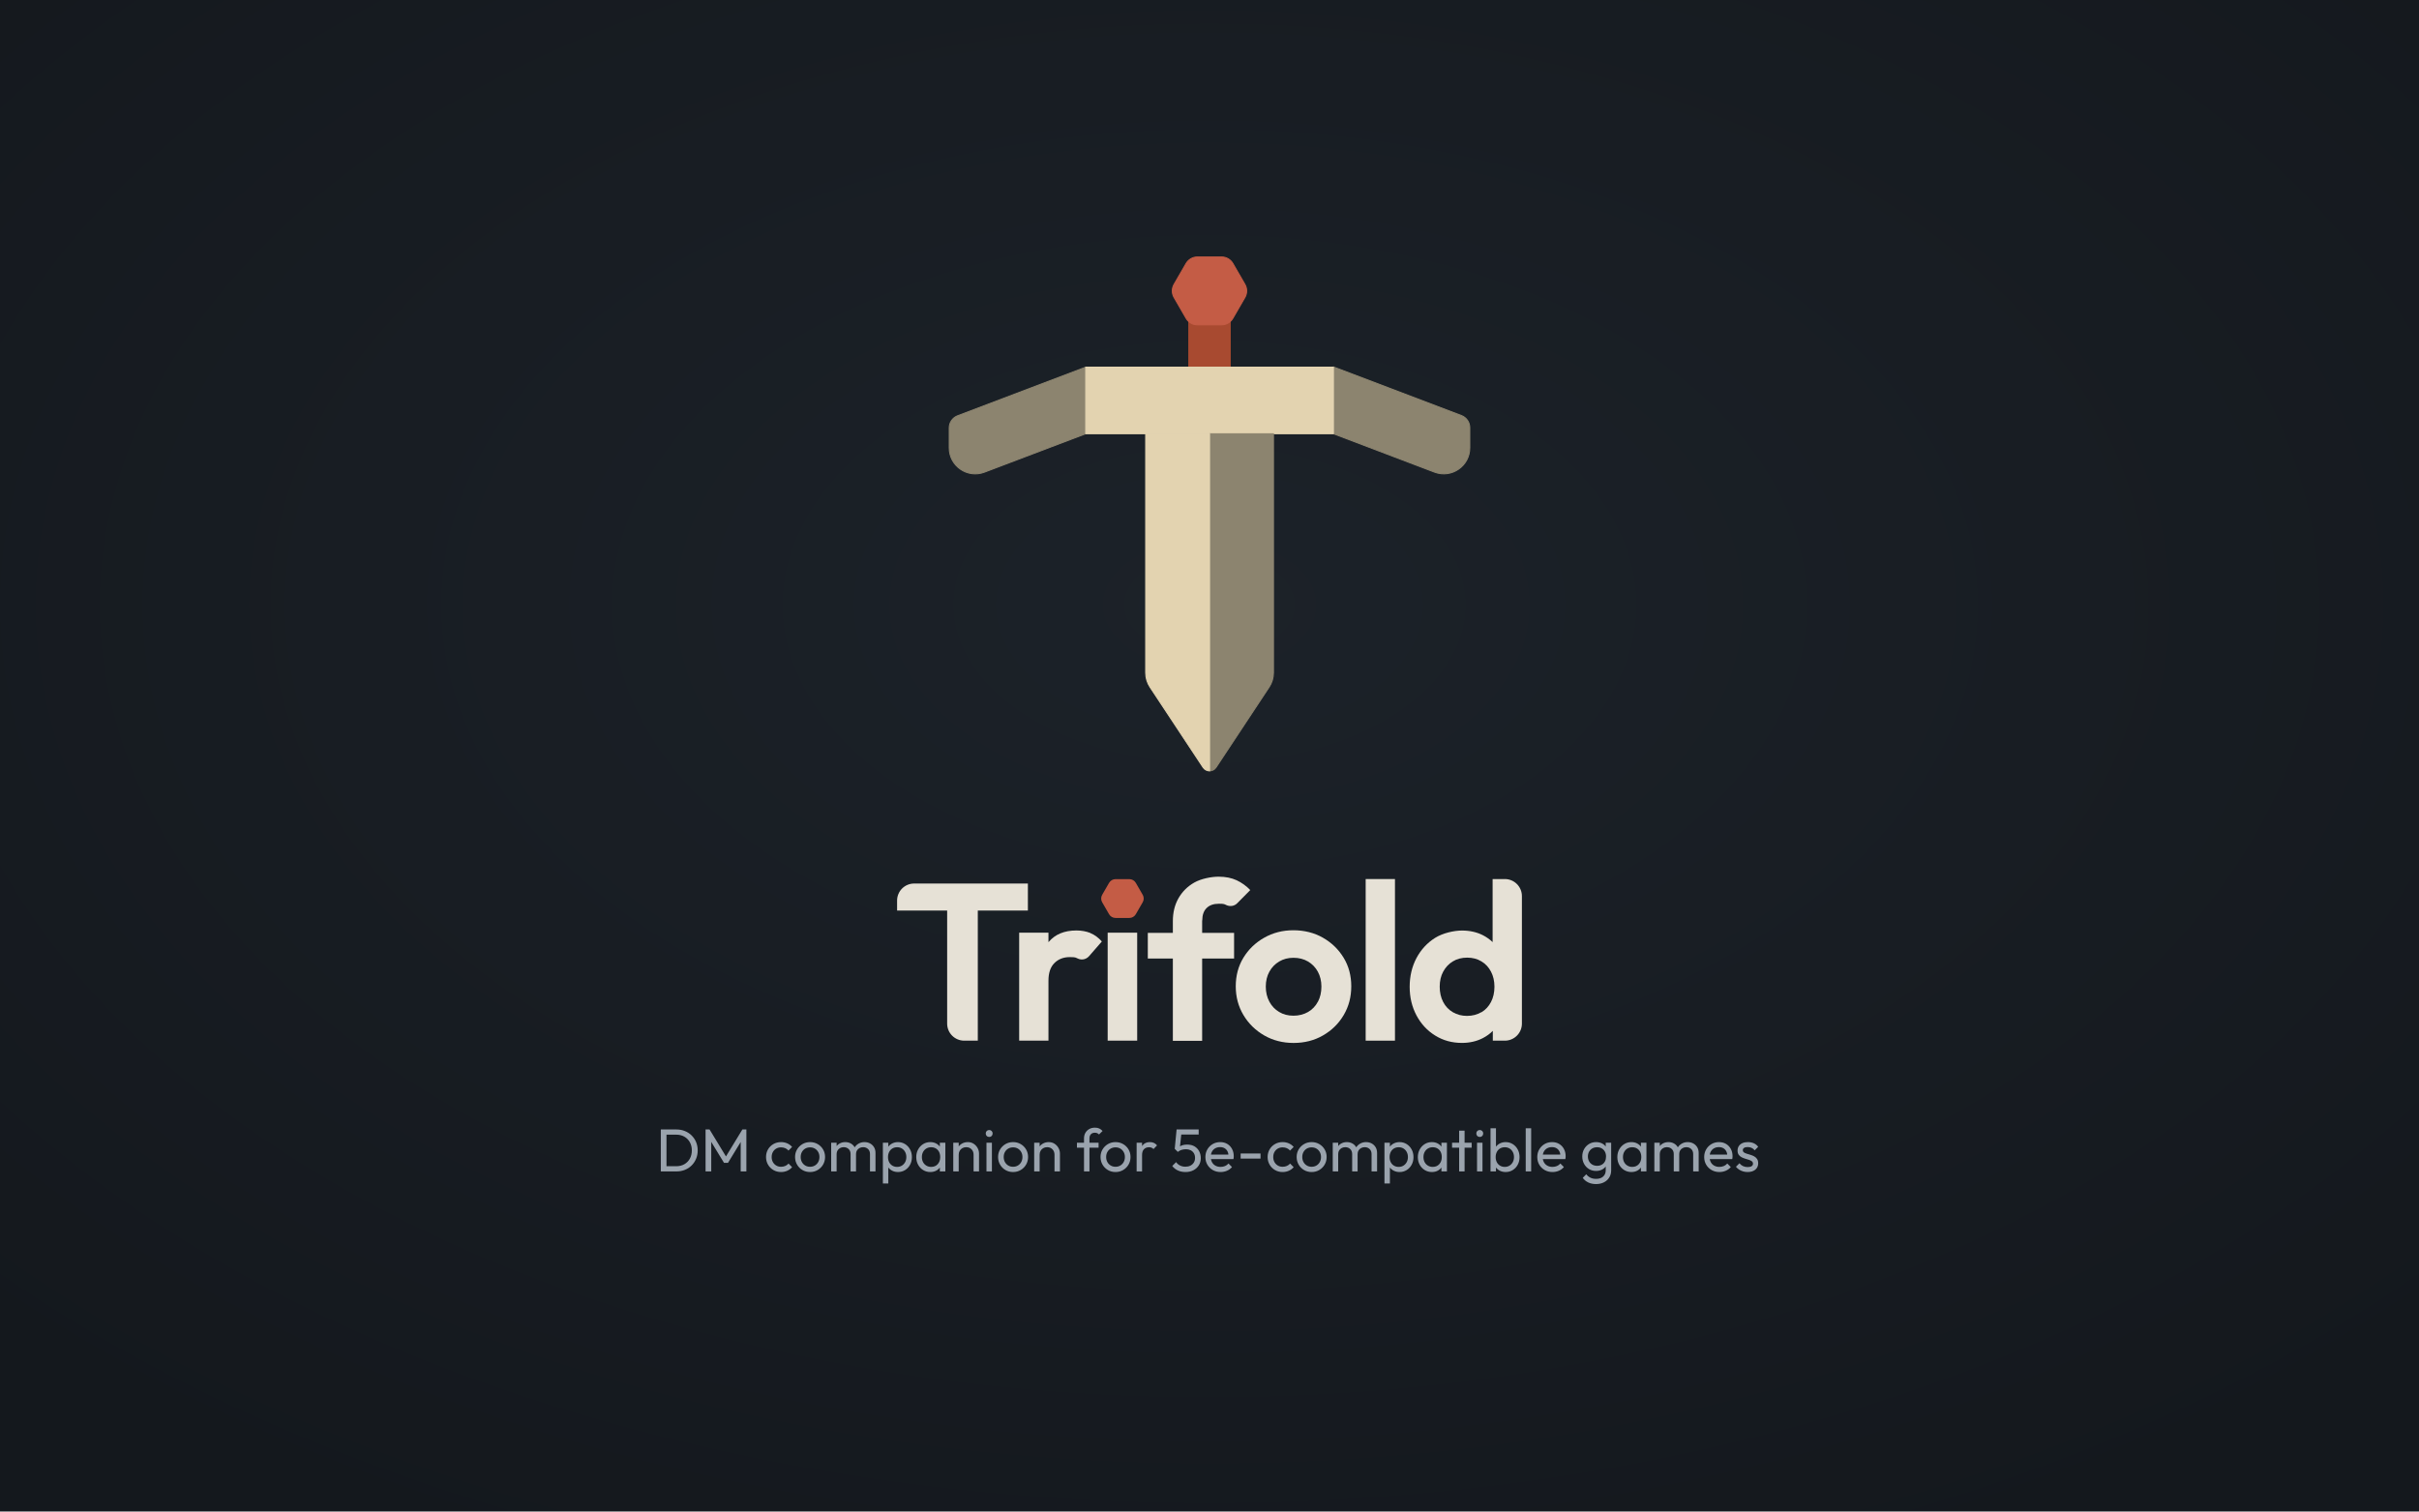
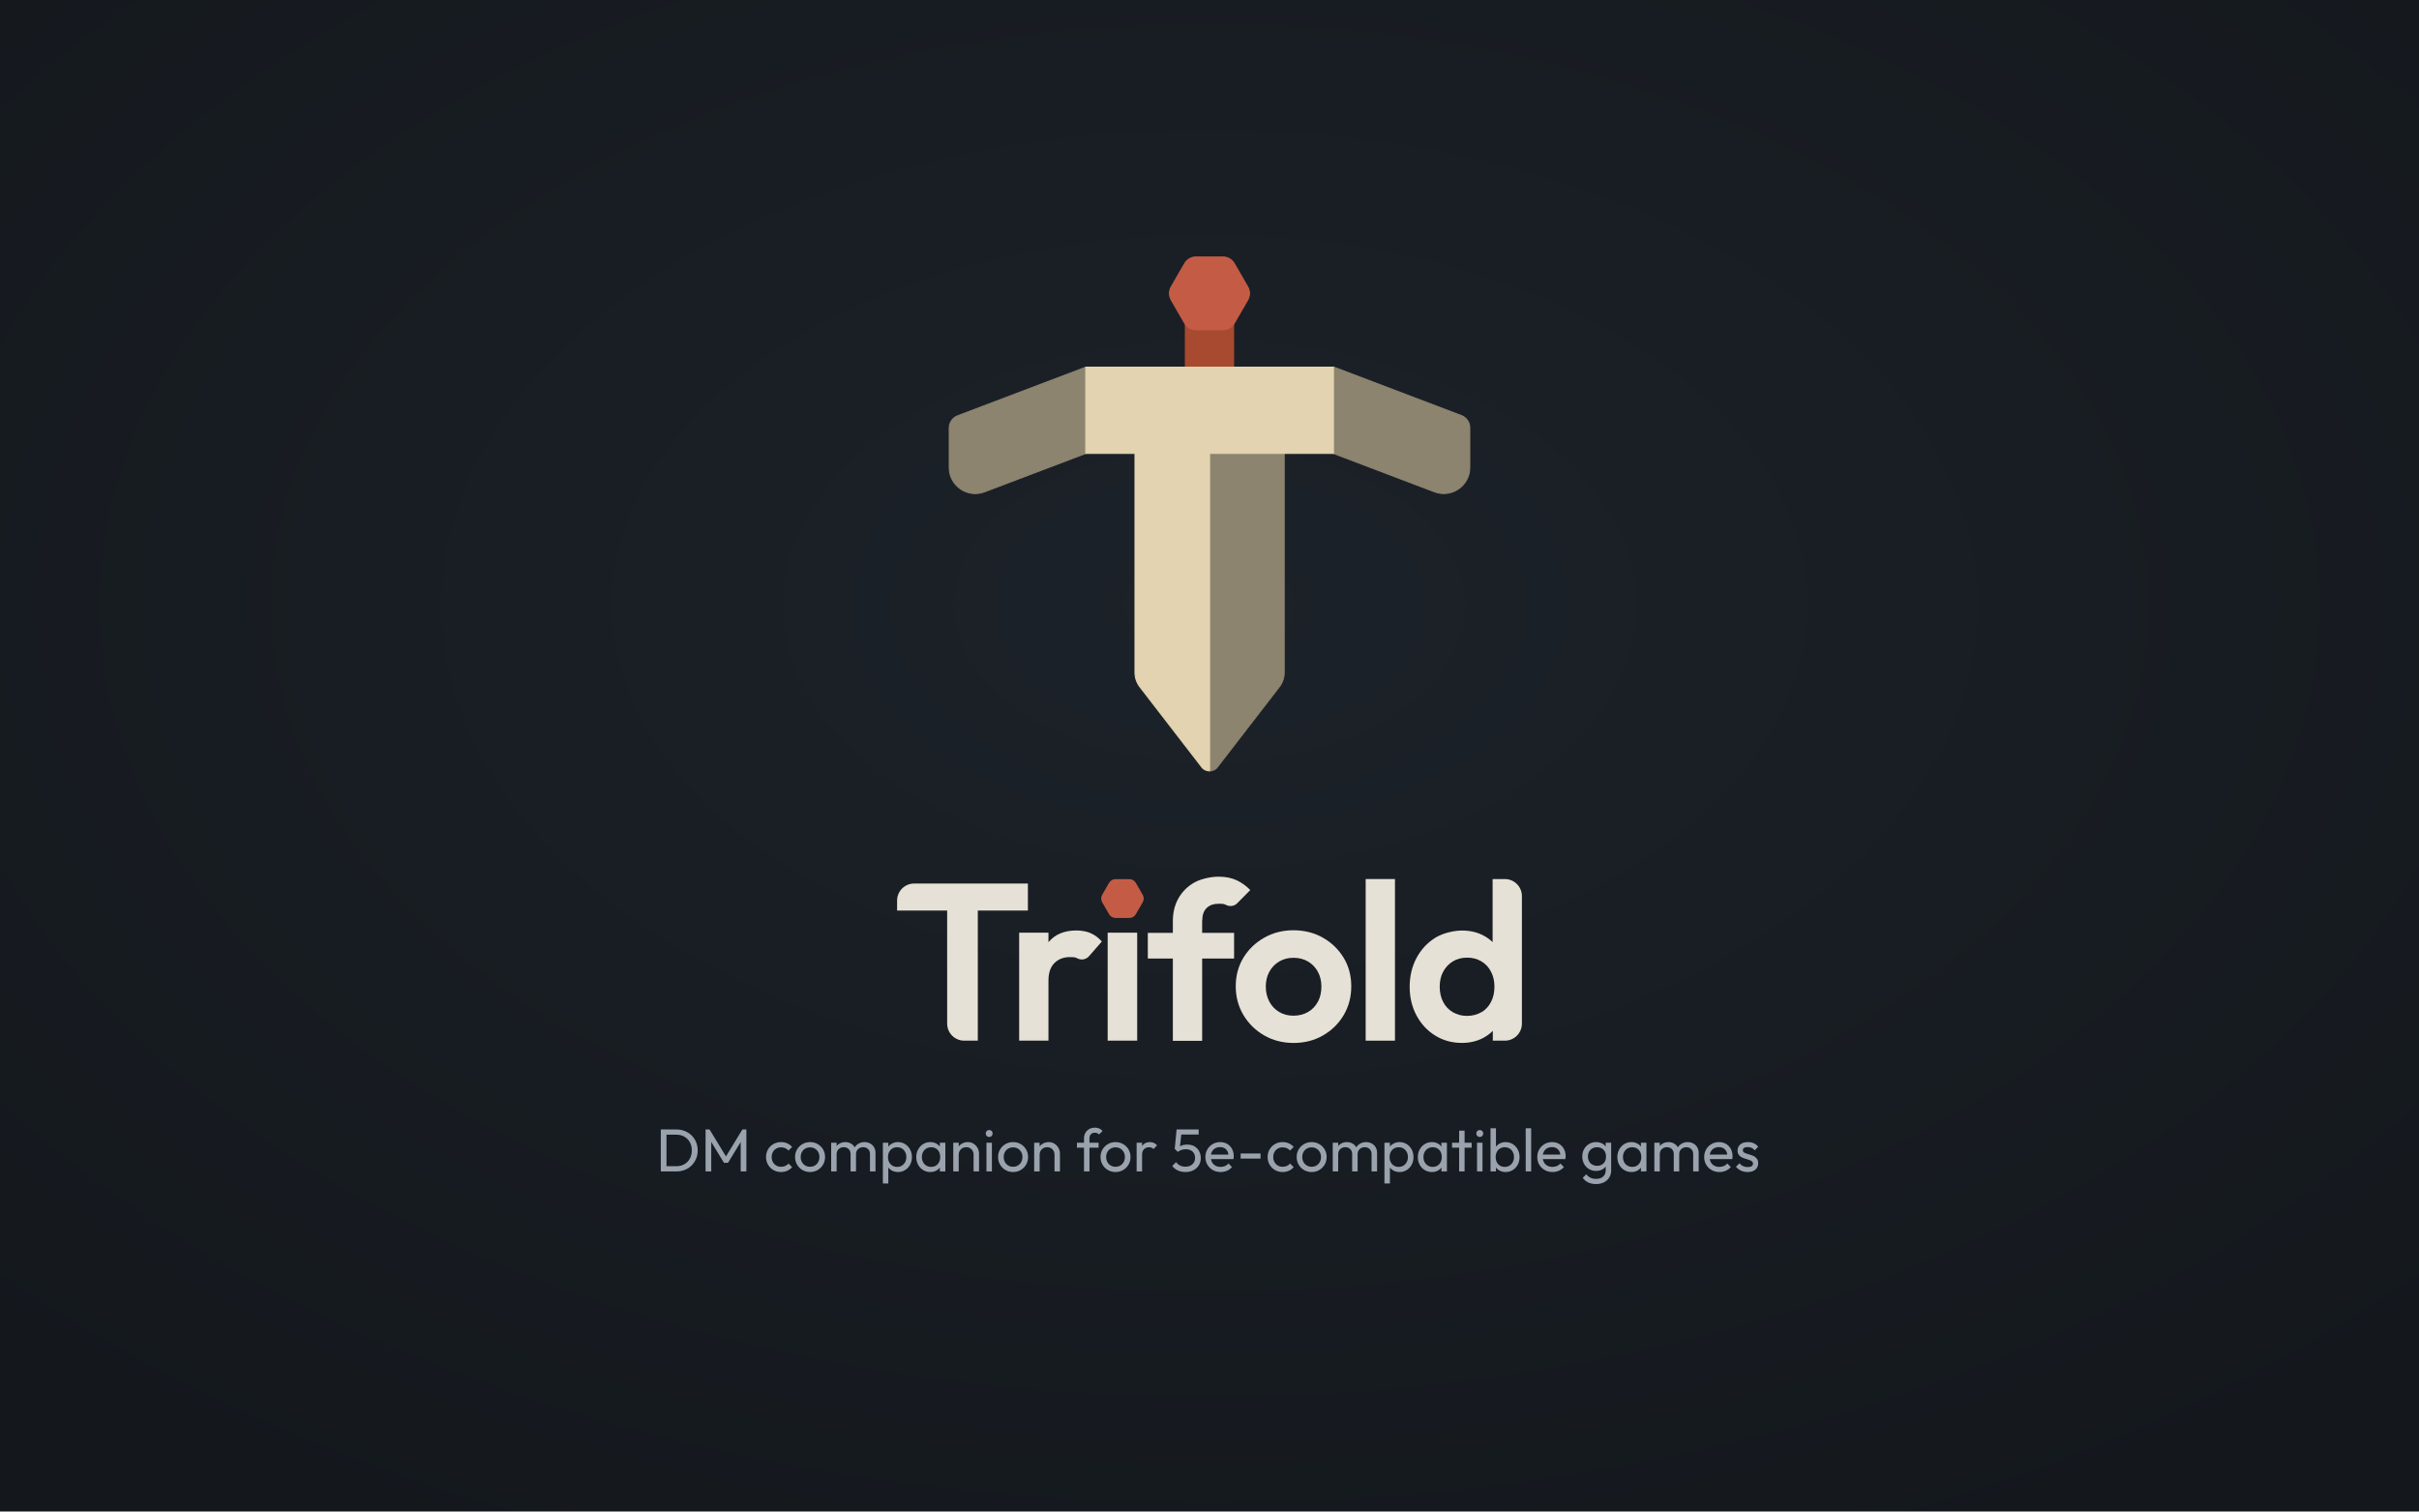
<svg xmlns="http://www.w3.org/2000/svg" width="640.00" height="400.00" viewBox="0 0 640.00 400.00">
  <defs>
    <radialGradient id="rg" cx="0.5" cy="0.4" r="0.7">
      <stop offset="0" stop-color="#1C2229" />
      <stop offset="1" stop-color="#14181D" />
    </radialGradient>
  </defs>
  <rect width="640" height="400" fill="url(#rg)" />
  <g transform="translate(237.387 53.918) scale(0.764904)">
-     <path d="M 65.19,79.57 l -35.02,13.29 c -5.89,2.24 -12.19,-2.12 -12.19,-8.41 l 0,-6.89 c 0,-1.87 1.16,-3.54 2.9,-4.21 l 44.31,-16.82 l 0,23.03 Z" fill="#8C846F" stroke="#8C846F" stroke-width="0.35" stroke-linejoin="round" />
-     <path d="M 150.87,79.57 l 34.96,13.28 c 5.89,2.24 12.2,-2.11 12.2,-8.41 l 0,-6.96 c 0,-1.87 -1.15,-3.54 -2.9,-4.21 l -44.26,-16.82 l 0,23.11 Z" fill="#8C846F" stroke="#8C846F" stroke-width="0.35" stroke-linejoin="round" />
-     <path d="M 100.85,27.22 L 115.16,27.22 L 115.16,56.54 L 100.85,56.54 Z" fill="#A84A30" stroke="#A84A30" stroke-width="0.35" stroke-linejoin="round" />
-     <path d="M 112.18,18.41 l -8.36,0 c -1.61,0 -3.09,0.86 -3.9,2.25 l -4.18,7.24 c -0.8,1.39 -0.8,3.11 0,4.5 l 4.18,7.24 c 0.8,1.39 2.29,2.25 3.9,2.25 l 8.36,0 c 1.61,0 3.09,-0.86 3.9,-2.25 l 4.18,-7.24 c 0.8,-1.39 0.8,-3.11 0,-4.5 l -4.18,-7.24 c -0.8,-1.39 -2.29,-2.25 -3.9,-2.25 Z" fill="#C45C45" stroke="#C45C45" stroke-width="0.35" stroke-linejoin="round" />
-     <path d="M 65.19,56.54 L 150.87,56.54 L 150.87,79.57 L 65.19,79.57 Z" fill="#E3D3B0" stroke="#E3D3B0" stroke-width="0.35" stroke-linejoin="round" />
-     <path d="M 108.03,79.57 l 0,116.64 c 0.86,0 1.72,-0.4 2.25,-1.21 l 18.36,-27.78 c 0.97,-1.47 1.49,-3.2 1.49,-4.96 l 0,-82.69 l -22.1,0 Z" fill="#8C846F" stroke="#8C846F" stroke-width="0.35" stroke-linejoin="round" />
-     <path d="M 108.03,79.57 l 0,116.64 c -0.86,0 -1.72,-0.4 -2.25,-1.21 l -18.36,-27.78 c -0.97,-1.47 -1.49,-3.2 -1.49,-4.96 l 0,-82.69 l 22.1,0 Z" fill="#E3D3B0" stroke="#E3D3B0" stroke-width="0.35" stroke-linejoin="round" />
+     <path d="M 65.19,86.39 l -35.02,13.29 c -5.89,2.24 -12.19,-2.12 -12.19,-8.41 l 0,-13.7 c 0,-1.87 1.16,-3.54 2.9,-4.21 l 44.31,-16.82 l 0,29.85 Z" fill="#8C846F" stroke="#8C846F" stroke-width="0.35" stroke-linejoin="round" />
+     <path d="M 150.87,86.39 l 34.96,13.28 c 5.89,2.24 12.2,-2.11 12.2,-8.41 l 0,-13.77 c 0,-1.87 -1.15,-3.54 -2.9,-4.21 l -44.26,-16.82 l 0,29.92 Z" fill="#8C846F" stroke="#8C846F" stroke-width="0.35" stroke-linejoin="round" />
+     <path d="M 99.65,27.22 L 116.35,27.22 L 116.35,56.54 L 99.65,56.54 Z" fill="#A84A30" stroke="#A84A30" stroke-width="0.35" stroke-linejoin="round" />
+     <path d="M 112.67,18.41 l -9.35,0 c -1.61,0 -3.09,0.86 -3.9,2.25 l -4.67,8.1 c -0.8,1.39 -0.8,3.11 0,4.5 l 4.67,8.1 c 0.8,1.39 2.29,2.25 3.9,2.25 l 9.35,0 c 1.61,0 3.09,-0.86 3.9,-2.25 l 4.67,-8.1 c 0.8,-1.39 0.8,-3.11 0,-4.5 l -4.67,-8.1 c -0.8,-1.39 -2.29,-2.25 -3.9,-2.25 Z" fill="#C45C45" stroke="#C45C45" stroke-width="0.35" stroke-linejoin="round" />
+     <path d="M 108.03,86.39 l 0,109.82 c 1,0 2.01,-0.4 2.63,-1.21 l 21.44,-27.78 c 1.14,-1.47 1.74,-3.2 1.74,-4.96 l 0,-75.87 l -25.81,0 Z" fill="#8C846F" stroke="#8C846F" stroke-width="0.35" stroke-linejoin="round" />
+     <path d="M 150.87,56.54 l -85.68,0 l 0,29.85 l 17.04,0 l 0,75.87 c 0,1.76 0.61,3.49 1.74,4.96 l 21.44,27.78 c 0.62,0.81 1.63,1.21 2.63,1.21 l 0,-109.82 l 42.84,0 l 0,-29.85 Z" fill="#E3D3B0" stroke="#E3D3B0" stroke-width="0.35" stroke-linejoin="round" />
  </g>
  <g transform="translate(26.810 206.742) scale(0.437593)">
    <path d="M 621.55,59.2 l -8.36,0 c -1.61,0 -3.09,0.86 -3.9,2.25 l -4.18,7.24 c -0.8,1.39 -0.8,3.11 0,4.5 l 4.18,7.24 c 0.8,1.39 2.29,2.25 3.9,2.25 l 8.36,0 c 1.61,0 3.09,-0.86 3.9,-2.25 l 4.18,-7.24 c 0.8,-1.39 0.8,-3.11 0,-4.5 l -4.18,-7.24 c -0.8,-1.39 -2.29,-2.25 -3.9,-2.25 Z" fill="#C45C45" />
    <path d="M 608.44,91.59 L 626.28,91.59 L 626.28,156.88 L 608.44,156.88 Z" fill="#E6E1D6" />
    <path d="M 764.43,59.15 L 782.14,59.15 L 782.14,156.89 L 764.43,156.89 Z" fill="#E6E1D6" />
    <path d="M 560.2,78.22 l 0,-16.36 l -68.77,0 c -5.69,0 -10.31,4.62 -10.31,10.31 l 0,6.05 l 30.27,0 l 0,68.36 l 0,0 c 0,5.69 4.62,10.31 10.31,10.31 l 8.22,0 l 0,-78.67 l 30.27,0 Z" fill="#E6E1D6" />
    <path d="M 598.04,91.8 c -2.54,-1.02 -5.36,-1.55 -8.51,-1.55 c -7.28,0 -12.89,2.33 -16.77,6.95 c -0.04,0.04 -0.08,0.12 -0.12,0.16 l 0,-5.77 l -17.71,0 l 0,65.29 l 17.71,0 l 0,-36.08 l 0,0 l 0,-0.2 c 0,-4.75 1.23,-8.3 3.6,-10.64 c 2.37,-2.37 5.48,-3.6 9.25,-3.6 s 3.4,0.29 4.79,0.82 c 0.12,0.04 0.25,0.12 0.37,0.16 c 2.25,0.98 4.87,0.33 6.5,-1.51 l 7.77,-8.92 c -2.09,-2.33 -4.38,-4.05 -6.91,-5.07 l 0,0 l 0.04,-0.04 Z" fill="#E6E1D6" />
    <path d="M 665.63,84.19 c 0,-3.23 0.86,-5.77 2.62,-7.49 c 1.76,-1.76 4.25,-2.62 7.49,-2.62 s 3.27,0.29 4.46,0.82 l 0,0 c 2.21,1.02 4.83,0.65 6.55,-1.1 l 7.9,-7.98 c -2.41,-2.54 -5.2,-4.5 -8.22,-5.93 c -3.07,-1.43 -6.71,-2.17 -10.96,-2.17 s -10.47,1.19 -14.61,3.52 c -4.13,2.33 -7.32,5.52 -9.61,9.53 c -2.29,4.01 -3.4,8.63 -3.4,13.87 l 0,7.04 l -15.14,0 l 0,15.55 l 15.14,0 l 0,49.75 l 17.71,0 l 0,-49.75 l 19.31,0 l 0,-15.55 l -19.31,0 l 0,-7.45 l 0.08,-0.04 Z" fill="#E6E1D6" />
    <path d="M 848.58,59.19 l -7.4,0 l 0,38.09 c -1.72,-1.64 -3.68,-3.03 -5.89,-4.17 c -3.72,-1.88 -7.94,-2.82 -12.64,-2.82 s -11.54,1.47 -16.28,4.46 c -4.75,2.99 -8.47,7.04 -11.21,12.15 c -2.74,5.15 -4.13,11.05 -4.13,17.43 s 1.39,12.15 4.13,17.31 c 2.74,5.11 6.5,9.2 11.29,12.15 c 4.79,2.99 10.19,4.46 16.2,4.46 l 0,0 c 4.66,0 8.92,-0.98 12.72,-2.95 c 2.25,-1.19 4.25,-2.62 5.93,-4.34 l 0,5.93 l 7.28,0 c 5.69,0 10.31,-4.62 10.31,-10.31 l 0,-77.12 c 0,-5.69 -4.62,-10.31 -10.31,-10.31 l 0,0 l 0,0.04 Z M 834.39,139.66 c -2.5,1.47 -5.4,2.25 -8.71,2.25 l 0,0 c -3.15,0 -5.97,-0.74 -8.51,-2.21 s -4.5,-3.56 -5.89,-6.22 c -1.39,-2.66 -2.09,-5.85 -2.09,-9.25 s 0.7,-6.46 2.09,-9.04 s 3.31,-4.7 5.81,-6.22 c 2.5,-1.55 5.48,-2.29 8.71,-2.29 s 6.1,0.74 8.59,2.25 c 2.5,1.47 4.42,3.56 5.81,6.22 s 2.09,5.69 2.09,9.12 s -0.7,6.59 -2.09,9.25 c -1.39,2.66 -3.31,4.75 -5.81,6.22 l 0,0 l 0,-0.08 Z" fill="#E6E1D6" />
    <path d="M 738.65,94.66 c -5.28,-3.03 -11.41,-4.54 -17.92,-4.54 s -12.4,1.51 -17.71,4.54 c -5.32,3.03 -9.49,7.08 -12.56,12.15 c -3.07,5.07 -4.58,10.84 -4.58,17.22 s 1.55,12.19 4.66,17.39 s 7.32,9.29 12.56,12.31 c 5.28,3.03 11.21,4.54 17.76,4.54 s 12.52,-1.51 17.76,-4.54 c 5.28,-3.03 9.45,-7.12 12.52,-12.31 c 3.07,-5.2 4.58,-10.96 4.58,-17.39 s -1.51,-12.15 -4.58,-17.22 c -3.07,-5.07 -7.24,-9.16 -12.52,-12.15 l 0.04,0 Z M 735.54,133.32 c -1.39,2.66 -3.4,4.75 -5.93,6.22 c -2.54,1.47 -5.52,2.25 -8.84,2.25 s -6.14,-0.74 -8.63,-2.25 c -2.54,-1.47 -4.5,-3.56 -5.93,-6.22 c -1.43,-2.66 -2.17,-5.69 -2.17,-9.12 s 0.74,-6.46 2.17,-9.04 c 1.43,-2.62 3.44,-4.66 5.93,-6.14 s 5.32,-2.25 8.63,-2.25 s 6.26,0.74 8.8,2.25 c 2.54,1.51 4.5,3.52 5.93,6.14 s 2.17,5.65 2.17,9.04 s -0.7,6.46 -2.09,9.12 l -0.04,0 Z" fill="#E6E1D6" />
  </g>
  <path transform="translate(173.520 310.000)" d="M2.304 0.0V-1.376H5.392Q6.624 -1.376 7.552 -1.912Q8.48 -2.448 9.0 -3.392Q9.52 -4.336 9.52 -5.568Q9.52 -6.784 8.992 -7.728Q8.464 -8.672 7.536 -9.2Q6.608 -9.728 5.392 -9.728H2.32V-11.104H5.424Q6.64 -11.104 7.672 -10.688Q8.704 -10.272 9.464 -9.52Q10.224 -8.768 10.648 -7.76Q11.072 -6.752 11.072 -5.552Q11.072 -4.368 10.648 -3.352Q10.224 -2.336 9.472 -1.584Q8.72 -0.832 7.688 -0.416Q6.656 0.0 5.456 0.0ZM1.312 0.0V-11.104H2.816V0.0ZM13.152 0.0V-11.104H14.208L18.912 -3.376H18.192L22.896 -11.104H23.952V0.0H22.448V-8.464L22.8 -8.368L19.088 -2.272H18.032L14.32 -8.368L14.656 -8.464V0.0ZM33.12 0.16Q32.0 0.16 31.096 -0.368Q30.192 -0.896 29.672 -1.8Q29.152 -2.704 29.152 -3.808Q29.152 -4.928 29.672 -5.824Q30.192 -6.72 31.096 -7.24Q32.0 -7.76 33.12 -7.76Q34.0 -7.76 34.752 -7.432Q35.504 -7.104 36.048 -6.48L35.088 -5.52Q34.736 -5.936 34.232 -6.152Q33.728 -6.368 33.12 -6.368Q32.4 -6.368 31.84 -6.04Q31.28 -5.712 30.96 -5.136Q30.64 -4.56 30.64 -3.808Q30.64 -3.056 30.96 -2.48Q31.28 -1.904 31.84 -1.568Q32.4 -1.232 33.12 -1.232Q33.728 -1.232 34.232 -1.448Q34.736 -1.664 35.104 -2.08L36.048 -1.12Q35.52 -0.512 34.76 -0.176Q34.0 0.16 33.12 0.16ZM40.8 0.16Q39.68 0.16 38.784 -0.368Q37.888 -0.896 37.36 -1.8Q36.832 -2.704 36.832 -3.824Q36.832 -4.928 37.36 -5.816Q37.888 -6.704 38.784 -7.232Q39.68 -7.76 40.8 -7.76Q41.904 -7.76 42.808 -7.24Q43.712 -6.72 44.24 -5.824Q44.768 -4.928 44.768 -3.824Q44.768 -2.704 44.24 -1.8Q43.712 -0.896 42.808 -0.368Q41.904 0.16 40.8 0.16ZM40.8 -1.232Q41.52 -1.232 42.08 -1.568Q42.64 -1.904 42.96 -2.488Q43.28 -3.072 43.28 -3.824Q43.28 -4.56 42.952 -5.136Q42.624 -5.712 42.072 -6.04Q41.52 -6.368 40.8 -6.368Q40.08 -6.368 39.52 -6.04Q38.96 -5.712 38.64 -5.136Q38.32 -4.56 38.32 -3.824Q38.32 -3.072 38.64 -2.488Q38.96 -1.904 39.52 -1.568Q40.08 -1.232 40.8 -1.232ZM46.384 0.0V-7.6H47.824V0.0ZM51.52 0.0V-4.592Q51.52 -5.44 51.0 -5.928Q50.48 -6.416 49.696 -6.416Q49.168 -6.416 48.752 -6.192Q48.336 -5.968 48.08 -5.568Q47.824 -5.168 47.824 -4.608L47.232 -4.896Q47.232 -5.76 47.608 -6.4Q47.984 -7.04 48.64 -7.4Q49.296 -7.76 50.112 -7.76Q50.912 -7.76 51.56 -7.408Q52.208 -7.056 52.584 -6.416Q52.96 -5.776 52.96 -4.896V0.0ZM56.656 0.0V-4.592Q56.656 -5.44 56.136 -5.928Q55.616 -6.416 54.848 -6.416Q54.32 -6.416 53.896 -6.192Q53.472 -5.968 53.216 -5.568Q52.96 -5.168 52.96 -4.608L52.144 -4.896Q52.192 -5.776 52.616 -6.408Q53.04 -7.04 53.712 -7.4Q54.384 -7.76 55.184 -7.76Q56.016 -7.76 56.672 -7.408Q57.328 -7.056 57.72 -6.416Q58.112 -5.776 58.112 -4.88V0.0ZM64.064 0.16Q63.2 0.16 62.504 -0.2Q61.808 -0.56 61.392 -1.2Q60.976 -1.84 60.928 -2.656V-4.944Q60.976 -5.776 61.4 -6.408Q61.824 -7.04 62.52 -7.4Q63.216 -7.76 64.064 -7.76Q65.104 -7.76 65.944 -7.232Q66.784 -6.704 67.264 -5.808Q67.744 -4.912 67.744 -3.792Q67.744 -2.672 67.264 -1.776Q66.784 -0.88 65.944 -0.36Q65.104 0.16 64.064 0.16ZM60.064 3.184V-7.6H61.504V-5.6L61.232 -3.76L61.504 -1.904V3.184ZM63.824 -1.2Q64.544 -1.2 65.088 -1.536Q65.632 -1.872 65.952 -2.456Q66.272 -3.04 66.272 -3.808Q66.272 -4.56 65.952 -5.152Q65.632 -5.744 65.088 -6.072Q64.544 -6.4 63.84 -6.4Q63.12 -6.4 62.576 -6.072Q62.032 -5.744 61.728 -5.152Q61.424 -4.56 61.424 -3.792Q61.424 -3.04 61.72 -2.456Q62.016 -1.872 62.568 -1.536Q63.12 -1.2 63.824 -1.2ZM72.608 0.16Q71.568 0.16 70.72 -0.36Q69.872 -0.88 69.384 -1.776Q68.896 -2.672 68.896 -3.792Q68.896 -4.912 69.384 -5.808Q69.872 -6.704 70.712 -7.232Q71.552 -7.76 72.608 -7.76Q73.472 -7.76 74.152 -7.4Q74.832 -7.04 75.248 -6.408Q75.664 -5.776 75.712 -4.944V-2.656Q75.664 -1.84 75.256 -1.2Q74.848 -0.56 74.168 -0.2Q73.488 0.16 72.608 0.16ZM72.848 -1.2Q73.92 -1.2 74.576 -1.928Q75.232 -2.656 75.232 -3.792Q75.232 -4.576 74.936 -5.16Q74.64 -5.744 74.096 -6.072Q73.552 -6.4 72.832 -6.4Q72.112 -6.4 71.56 -6.064Q71.008 -5.728 70.696 -5.144Q70.384 -4.56 70.384 -3.808Q70.384 -3.04 70.696 -2.456Q71.008 -1.872 71.568 -1.536Q72.128 -1.2 72.848 -1.2ZM75.136 0.0V-2.048L75.408 -3.904L75.136 -5.744V-7.6H76.592V0.0ZM84.064 0.0V-4.432Q84.064 -5.296 83.52 -5.856Q82.976 -6.416 82.112 -6.416Q81.536 -6.416 81.088 -6.16Q80.64 -5.904 80.384 -5.456Q80.128 -5.008 80.128 -4.432L79.536 -4.768Q79.536 -5.632 79.92 -6.304Q80.304 -6.976 80.992 -7.368Q81.68 -7.76 82.544 -7.76Q83.408 -7.76 84.072 -7.328Q84.736 -6.896 85.12 -6.2Q85.504 -5.504 85.504 -4.72V0.0ZM78.688 0.0V-7.6H80.128V0.0ZM87.472 0.0V-7.6H88.912V0.0ZM88.192 -9.12Q87.792 -9.12 87.536 -9.384Q87.28 -9.648 87.28 -10.048Q87.28 -10.432 87.536 -10.696Q87.792 -10.96 88.192 -10.96Q88.592 -10.96 88.848 -10.696Q89.104 -10.432 89.104 -10.048Q89.104 -9.648 88.848 -9.384Q88.592 -9.12 88.192 -9.12ZM94.512 0.16Q93.392 0.16 92.496 -0.368Q91.6 -0.896 91.072 -1.8Q90.544 -2.704 90.544 -3.824Q90.544 -4.928 91.072 -5.816Q91.6 -6.704 92.496 -7.232Q93.392 -7.76 94.512 -7.76Q95.616 -7.76 96.52 -7.24Q97.424 -6.72 97.952 -5.824Q98.48 -4.928 98.48 -3.824Q98.48 -2.704 97.952 -1.8Q97.424 -0.896 96.52 -0.368Q95.616 0.16 94.512 0.16ZM94.512 -1.232Q95.232 -1.232 95.792 -1.568Q96.352 -1.904 96.672 -2.488Q96.992 -3.072 96.992 -3.824Q96.992 -4.56 96.664 -5.136Q96.336 -5.712 95.784 -6.04Q95.232 -6.368 94.512 -6.368Q93.792 -6.368 93.232 -6.04Q92.672 -5.712 92.352 -5.136Q92.032 -4.56 92.032 -3.824Q92.032 -3.072 92.352 -2.488Q92.672 -1.904 93.232 -1.568Q93.792 -1.232 94.512 -1.232ZM105.472 0.0V-4.432Q105.472 -5.296 104.928 -5.856Q104.384 -6.416 103.52 -6.416Q102.944 -6.416 102.496 -6.16Q102.048 -5.904 101.792 -5.456Q101.536 -5.008 101.536 -4.432L100.944 -4.768Q100.944 -5.632 101.328 -6.304Q101.712 -6.976 102.4 -7.368Q103.088 -7.76 103.952 -7.76Q104.816 -7.76 105.48 -7.328Q106.144 -6.896 106.528 -6.2Q106.912 -5.504 106.912 -4.72V0.0ZM100.096 0.0V-7.6H101.536V0.0ZM113.28 0.0V-8.736Q113.28 -9.584 113.648 -10.216Q114.016 -10.848 114.664 -11.216Q115.312 -11.584 116.176 -11.584Q116.832 -11.584 117.312 -11.36Q117.792 -11.136 118.192 -10.704L117.248 -9.776Q117.04 -10.0 116.784 -10.12Q116.528 -10.24 116.16 -10.24Q115.472 -10.24 115.096 -9.84Q114.72 -9.44 114.72 -8.736V0.0ZM111.408 -6.288V-7.6H117.136V-6.288ZM121.616 0.16Q120.496 0.16 119.6 -0.368Q118.704 -0.896 118.176 -1.8Q117.648 -2.704 117.648 -3.824Q117.648 -4.928 118.176 -5.816Q118.704 -6.704 119.6 -7.232Q120.496 -7.76 121.616 -7.76Q122.72 -7.76 123.624 -7.24Q124.528 -6.72 125.056 -5.824Q125.584 -4.928 125.584 -3.824Q125.584 -2.704 125.056 -1.8Q124.528 -0.896 123.624 -0.368Q122.72 0.16 121.616 0.16ZM121.616 -1.232Q122.336 -1.232 122.896 -1.568Q123.456 -1.904 123.776 -2.488Q124.096 -3.072 124.096 -3.824Q124.096 -4.56 123.768 -5.136Q123.44 -5.712 122.888 -6.04Q122.336 -6.368 121.616 -6.368Q120.896 -6.368 120.336 -6.04Q119.776 -5.712 119.456 -5.136Q119.136 -4.56 119.136 -3.824Q119.136 -3.072 119.456 -2.488Q119.776 -1.904 120.336 -1.568Q120.896 -1.232 121.616 -1.232ZM127.2 0.0V-7.6H128.64V0.0ZM128.64 -4.336 128.096 -4.576Q128.096 -6.032 128.768 -6.896Q129.44 -7.76 130.704 -7.76Q131.28 -7.76 131.744 -7.56Q132.208 -7.36 132.608 -6.896L131.664 -5.92Q131.424 -6.176 131.136 -6.288Q130.848 -6.4 130.464 -6.4Q129.664 -6.4 129.152 -5.888Q128.64 -5.376 128.64 -4.336ZM140.144 0.16Q139.008 0.16 138.12 -0.248Q137.232 -0.656 136.624 -1.44L137.648 -2.464Q138.016 -1.904 138.664 -1.576Q139.312 -1.248 140.112 -1.248Q140.864 -1.248 141.432 -1.536Q142 -1.824 142.328 -2.344Q142.656 -2.864 142.656 -3.584Q142.656 -4.32 142.336 -4.832Q142.016 -5.344 141.48 -5.608Q140.944 -5.872 140.304 -5.872Q139.648 -5.872 139.112 -5.712Q138.576 -5.552 138.096 -5.168L138.112 -6.128Q138.384 -6.464 138.736 -6.672Q139.088 -6.88 139.536 -6.992Q139.984 -7.104 140.576 -7.104Q141.728 -7.104 142.528 -6.624Q143.328 -6.144 143.752 -5.328Q144.176 -4.512 144.176 -3.504Q144.176 -2.448 143.656 -1.616Q143.136 -0.784 142.224 -0.312Q141.312 0.16 140.144 0.16ZM138.096 -5.168 137.28 -5.984 137.776 -11.104H139.152L138.592 -5.84ZM138.08 -9.76 137.776 -11.104H143.616V-9.76ZM149.408 0.16Q148.272 0.16 147.36 -0.36Q146.448 -0.88 145.92 -1.776Q145.392 -2.672 145.392 -3.808Q145.392 -4.928 145.912 -5.824Q146.432 -6.72 147.32 -7.24Q148.208 -7.76 149.312 -7.76Q150.368 -7.76 151.176 -7.28Q151.984 -6.8 152.44 -5.952Q152.896 -5.104 152.896 -4.032Q152.896 -3.872 152.88 -3.688Q152.864 -3.504 152.816 -3.264H146.4V-4.464H152.048L151.52 -4.0Q151.52 -4.768 151.248 -5.304Q150.976 -5.84 150.48 -6.136Q149.984 -6.432 149.28 -6.432Q148.544 -6.432 147.984 -6.112Q147.424 -5.792 147.12 -5.216Q146.816 -4.64 146.816 -3.856Q146.816 -3.056 147.136 -2.456Q147.456 -1.856 148.048 -1.528Q148.64 -1.2 149.408 -1.2Q150.048 -1.2 150.584 -1.424Q151.12 -1.648 151.504 -2.096L152.432 -1.152Q151.888 -0.512 151.096 -0.176Q150.304 0.16 149.408 0.16ZM154.72 -3.392V-4.752H159.984V-3.392ZM165.824 0.16Q164.704 0.16 163.8 -0.368Q162.896 -0.896 162.376 -1.8Q161.856 -2.704 161.856 -3.808Q161.856 -4.928 162.376 -5.824Q162.896 -6.72 163.8 -7.24Q164.704 -7.76 165.824 -7.76Q166.704 -7.76 167.456 -7.432Q168.208 -7.104 168.752 -6.48L167.792 -5.52Q167.44 -5.936 166.936 -6.152Q166.432 -6.368 165.824 -6.368Q165.104 -6.368 164.544 -6.04Q163.984 -5.712 163.664 -5.136Q163.344 -4.56 163.344 -3.808Q163.344 -3.056 163.664 -2.48Q163.984 -1.904 164.544 -1.568Q165.104 -1.232 165.824 -1.232Q166.432 -1.232 166.936 -1.448Q167.44 -1.664 167.808 -2.08L168.752 -1.12Q168.224 -0.512 167.464 -0.176Q166.704 0.16 165.824 0.16ZM173.504 0.16Q172.384 0.16 171.488 -0.368Q170.592 -0.896 170.064 -1.8Q169.536 -2.704 169.536 -3.824Q169.536 -4.928 170.064 -5.816Q170.592 -6.704 171.488 -7.232Q172.384 -7.76 173.504 -7.76Q174.608 -7.76 175.512 -7.24Q176.416 -6.72 176.944 -5.824Q177.472 -4.928 177.472 -3.824Q177.472 -2.704 176.944 -1.8Q176.416 -0.896 175.512 -0.368Q174.608 0.16 173.504 0.16ZM173.504 -1.232Q174.224 -1.232 174.784 -1.568Q175.344 -1.904 175.664 -2.488Q175.984 -3.072 175.984 -3.824Q175.984 -4.56 175.656 -5.136Q175.328 -5.712 174.776 -6.04Q174.224 -6.368 173.504 -6.368Q172.784 -6.368 172.224 -6.04Q171.664 -5.712 171.344 -5.136Q171.024 -4.56 171.024 -3.824Q171.024 -3.072 171.344 -2.488Q171.664 -1.904 172.224 -1.568Q172.784 -1.232 173.504 -1.232ZM179.088 0.0V-7.6H180.528V0.0ZM184.224 0.0V-4.592Q184.224 -5.44 183.704 -5.928Q183.184 -6.416 182.4 -6.416Q181.872 -6.416 181.456 -6.192Q181.04 -5.968 180.784 -5.568Q180.528 -5.168 180.528 -4.608L179.936 -4.896Q179.936 -5.76 180.312 -6.4Q180.688 -7.04 181.344 -7.4Q182.0 -7.76 182.816 -7.76Q183.616 -7.76 184.264 -7.408Q184.912 -7.056 185.288 -6.416Q185.664 -5.776 185.664 -4.896V0.0ZM189.36 0.0V-4.592Q189.36 -5.44 188.84 -5.928Q188.32 -6.416 187.552 -6.416Q187.024 -6.416 186.6 -6.192Q186.176 -5.968 185.92 -5.568Q185.664 -5.168 185.664 -4.608L184.848 -4.896Q184.896 -5.776 185.32 -6.408Q185.744 -7.04 186.416 -7.4Q187.088 -7.76 187.888 -7.76Q188.72 -7.76 189.376 -7.408Q190.032 -7.056 190.424 -6.416Q190.816 -5.776 190.816 -4.88V0.0ZM196.768 0.16Q195.904 0.16 195.208 -0.2Q194.512 -0.56 194.096 -1.2Q193.68 -1.84 193.632 -2.656V-4.944Q193.68 -5.776 194.104 -6.408Q194.528 -7.04 195.224 -7.4Q195.92 -7.76 196.768 -7.76Q197.808 -7.76 198.648 -7.232Q199.488 -6.704 199.968 -5.808Q200.448 -4.912 200.448 -3.792Q200.448 -2.672 199.968 -1.776Q199.488 -0.88 198.648 -0.36Q197.808 0.16 196.768 0.16ZM192.768 3.184V-7.6H194.208V-5.6L193.936 -3.76L194.208 -1.904V3.184ZM196.528 -1.2Q197.248 -1.2 197.792 -1.536Q198.336 -1.872 198.656 -2.456Q198.976 -3.04 198.976 -3.808Q198.976 -4.56 198.656 -5.152Q198.336 -5.744 197.792 -6.072Q197.248 -6.4 196.544 -6.4Q195.824 -6.4 195.28 -6.072Q194.736 -5.744 194.432 -5.152Q194.128 -4.56 194.128 -3.792Q194.128 -3.04 194.424 -2.456Q194.72 -1.872 195.272 -1.536Q195.824 -1.2 196.528 -1.2ZM205.312 0.16Q204.272 0.16 203.424 -0.36Q202.576 -0.88 202.088 -1.776Q201.6 -2.672 201.6 -3.792Q201.6 -4.912 202.088 -5.808Q202.576 -6.704 203.416 -7.232Q204.256 -7.76 205.312 -7.76Q206.176 -7.76 206.856 -7.4Q207.536 -7.04 207.952 -6.408Q208.368 -5.776 208.416 -4.944V-2.656Q208.368 -1.84 207.96 -1.2Q207.552 -0.56 206.872 -0.2Q206.192 0.16 205.312 0.16ZM205.552 -1.2Q206.624 -1.2 207.28 -1.928Q207.936 -2.656 207.936 -3.792Q207.936 -4.576 207.64 -5.16Q207.344 -5.744 206.8 -6.072Q206.256 -6.4 205.536 -6.4Q204.816 -6.4 204.264 -6.064Q203.712 -5.728 203.4 -5.144Q203.088 -4.56 203.088 -3.808Q203.088 -3.04 203.4 -2.456Q203.712 -1.872 204.272 -1.536Q204.832 -1.2 205.552 -1.2ZM207.84 0.0V-2.048L208.112 -3.904L207.84 -5.744V-7.6H209.296V0.0ZM212.528 0.0V-10.784H213.968V0.0ZM210.656 -6.288V-7.6H215.84V-6.288ZM217.264 0.0V-7.6H218.704V0.0ZM217.984 -9.12Q217.584 -9.12 217.328 -9.384Q217.072 -9.648 217.072 -10.048Q217.072 -10.432 217.328 -10.696Q217.584 -10.96 217.984 -10.96Q218.384 -10.96 218.64 -10.696Q218.896 -10.432 218.896 -10.048Q218.896 -9.648 218.64 -9.384Q218.384 -9.12 217.984 -9.12ZM224.832 0.16Q223.968 0.16 223.272 -0.2Q222.576 -0.56 222.16 -1.2Q221.744 -1.84 221.696 -2.656V-4.944Q221.744 -5.776 222.168 -6.408Q222.592 -7.04 223.288 -7.4Q223.984 -7.76 224.832 -7.76Q225.872 -7.76 226.712 -7.232Q227.552 -6.704 228.032 -5.808Q228.512 -4.912 228.512 -3.792Q228.512 -2.672 228.032 -1.776Q227.552 -0.88 226.712 -0.36Q225.872 0.16 224.832 0.16ZM220.832 0.0V-11.424H222.272V-5.744L222.0 -3.904L222.272 -2.048V0.0ZM224.592 -1.2Q225.312 -1.2 225.856 -1.536Q226.4 -1.872 226.72 -2.456Q227.04 -3.04 227.04 -3.808Q227.04 -4.56 226.72 -5.152Q226.4 -5.744 225.856 -6.072Q225.312 -6.4 224.608 -6.4Q223.888 -6.4 223.344 -6.072Q222.8 -5.744 222.496 -5.152Q222.192 -4.56 222.192 -3.792Q222.192 -3.04 222.488 -2.456Q222.784 -1.872 223.336 -1.536Q223.888 -1.2 224.592 -1.2ZM230.144 0.0V-11.424H231.584V0.0ZM237.216 0.16Q236.08 0.16 235.168 -0.36Q234.256 -0.88 233.728 -1.776Q233.2 -2.672 233.2 -3.808Q233.2 -4.928 233.72 -5.824Q234.24 -6.72 235.128 -7.24Q236.016 -7.76 237.12 -7.76Q238.176 -7.76 238.984 -7.28Q239.792 -6.8 240.248 -5.952Q240.704 -5.104 240.704 -4.032Q240.704 -3.872 240.688 -3.688Q240.672 -3.504 240.624 -3.264H234.208V-4.464H239.856L239.328 -4.0Q239.328 -4.768 239.056 -5.304Q238.784 -5.84 238.288 -6.136Q237.792 -6.432 237.088 -6.432Q236.352 -6.432 235.792 -6.112Q235.232 -5.792 234.928 -5.216Q234.624 -4.64 234.624 -3.856Q234.624 -3.056 234.944 -2.456Q235.264 -1.856 235.856 -1.528Q236.448 -1.2 237.216 -1.2Q237.856 -1.2 238.392 -1.424Q238.928 -1.648 239.312 -2.096L240.24 -1.152Q239.696 -0.512 238.904 -0.176Q238.112 0.16 237.216 0.16ZM248.752 3.344Q247.584 3.344 246.68 2.912Q245.776 2.48 245.232 1.696L246.16 0.752Q246.624 1.344 247.264 1.656Q247.904 1.968 248.784 1.968Q249.952 1.968 250.632 1.352Q251.312 0.736 251.312 -0.304V-2.192L251.568 -3.904L251.312 -5.6V-7.6H252.752V-0.304Q252.752 0.784 252.248 1.6Q251.744 2.416 250.84 2.88Q249.936 3.344 248.752 3.344ZM248.752 -0.128Q247.712 -0.128 246.888 -0.624Q246.064 -1.12 245.584 -1.992Q245.104 -2.864 245.104 -3.952Q245.104 -5.04 245.584 -5.896Q246.064 -6.752 246.888 -7.256Q247.712 -7.76 248.752 -7.76Q249.648 -7.76 250.336 -7.408Q251.024 -7.056 251.432 -6.424Q251.84 -5.792 251.872 -4.944V-2.928Q251.824 -2.096 251.416 -1.464Q251.008 -0.832 250.32 -0.48Q249.632 -0.128 248.752 -0.128ZM249.04 -1.488Q249.744 -1.488 250.28 -1.792Q250.816 -2.096 251.104 -2.648Q251.392 -3.2 251.392 -3.936Q251.392 -4.672 251.096 -5.224Q250.8 -5.776 250.272 -6.088Q249.744 -6.4 249.024 -6.4Q248.304 -6.4 247.76 -6.088Q247.216 -5.776 246.904 -5.224Q246.592 -4.672 246.592 -3.952Q246.592 -3.232 246.904 -2.672Q247.216 -2.112 247.768 -1.8Q248.32 -1.488 249.04 -1.488ZM258.096 0.16Q257.056 0.16 256.208 -0.36Q255.36 -0.88 254.872 -1.776Q254.384 -2.672 254.384 -3.792Q254.384 -4.912 254.872 -5.808Q255.36 -6.704 256.2 -7.232Q257.04 -7.76 258.096 -7.76Q258.96 -7.76 259.64 -7.4Q260.32 -7.04 260.736 -6.408Q261.152 -5.776 261.2 -4.944V-2.656Q261.152 -1.84 260.744 -1.2Q260.336 -0.56 259.656 -0.2Q258.976 0.16 258.096 0.16ZM258.336 -1.2Q259.408 -1.2 260.064 -1.928Q260.72 -2.656 260.72 -3.792Q260.72 -4.576 260.424 -5.16Q260.128 -5.744 259.584 -6.072Q259.04 -6.4 258.32 -6.4Q257.6 -6.4 257.048 -6.064Q256.496 -5.728 256.184 -5.144Q255.872 -4.56 255.872 -3.808Q255.872 -3.04 256.184 -2.456Q256.496 -1.872 257.056 -1.536Q257.616 -1.2 258.336 -1.2ZM260.624 0.0V-2.048L260.896 -3.904L260.624 -5.744V-7.6H262.08V0.0ZM264.176 0.0V-7.6H265.616V0.0ZM269.312 0.0V-4.592Q269.312 -5.44 268.792 -5.928Q268.272 -6.416 267.488 -6.416Q266.96 -6.416 266.544 -6.192Q266.128 -5.968 265.872 -5.568Q265.616 -5.168 265.616 -4.608L265.024 -4.896Q265.024 -5.76 265.4 -6.4Q265.776 -7.04 266.432 -7.4Q267.088 -7.76 267.904 -7.76Q268.704 -7.76 269.352 -7.408Q270.0 -7.056 270.376 -6.416Q270.752 -5.776 270.752 -4.896V0.0ZM274.448 0.0V-4.592Q274.448 -5.44 273.928 -5.928Q273.408 -6.416 272.64 -6.416Q272.112 -6.416 271.688 -6.192Q271.264 -5.968 271.008 -5.568Q270.752 -5.168 270.752 -4.608L269.936 -4.896Q269.984 -5.776 270.408 -6.408Q270.832 -7.04 271.504 -7.4Q272.176 -7.76 272.976 -7.76Q273.808 -7.76 274.464 -7.408Q275.12 -7.056 275.512 -6.416Q275.904 -5.776 275.904 -4.88V0.0ZM281.376 0.16Q280.24 0.16 279.328 -0.36Q278.416 -0.88 277.888 -1.776Q277.36 -2.672 277.36 -3.808Q277.36 -4.928 277.88 -5.824Q278.4 -6.72 279.288 -7.24Q280.176 -7.76 281.28 -7.76Q282.336 -7.76 283.144 -7.28Q283.952 -6.8 284.408 -5.952Q284.864 -5.104 284.864 -4.032Q284.864 -3.872 284.848 -3.688Q284.832 -3.504 284.784 -3.264H278.368V-4.464H284.016L283.488 -4.0Q283.488 -4.768 283.216 -5.304Q282.944 -5.84 282.448 -6.136Q281.952 -6.432 281.248 -6.432Q280.512 -6.432 279.952 -6.112Q279.392 -5.792 279.088 -5.216Q278.784 -4.64 278.784 -3.856Q278.784 -3.056 279.104 -2.456Q279.424 -1.856 280.016 -1.528Q280.608 -1.2 281.376 -1.2Q282.016 -1.2 282.552 -1.424Q283.088 -1.648 283.472 -2.096L284.4 -1.152Q283.856 -0.512 283.064 -0.176Q282.272 0.16 281.376 0.16ZM288.848 0.16Q288.208 0.16 287.64 -0.008Q287.072 -0.176 286.592 -0.488Q286.112 -0.8 285.76 -1.232L286.688 -2.16Q287.104 -1.648 287.648 -1.4Q288.192 -1.152 288.864 -1.152Q289.536 -1.152 289.904 -1.384Q290.272 -1.616 290.272 -2.032Q290.272 -2.448 289.976 -2.68Q289.68 -2.912 289.216 -3.064Q288.752 -3.216 288.232 -3.368Q287.712 -3.52 287.248 -3.76Q286.784 -4.0 286.488 -4.416Q286.192 -4.832 286.192 -5.52Q286.192 -6.208 286.528 -6.712Q286.864 -7.216 287.464 -7.488Q288.064 -7.76 288.912 -7.76Q289.808 -7.76 290.504 -7.448Q291.2 -7.136 291.648 -6.512L290.72 -5.584Q290.4 -6.0 289.928 -6.224Q289.456 -6.448 288.864 -6.448Q288.24 -6.448 287.912 -6.232Q287.584 -6.016 287.584 -5.632Q287.584 -5.248 287.872 -5.04Q288.16 -4.832 288.632 -4.688Q289.104 -4.544 289.616 -4.392Q290.128 -4.24 290.592 -3.984Q291.056 -3.728 291.352 -3.296Q291.648 -2.864 291.648 -2.16Q291.648 -1.088 290.888 -0.464Q290.128 0.16 288.848 0.16Z" fill="#9AA3AD" />
</svg>
